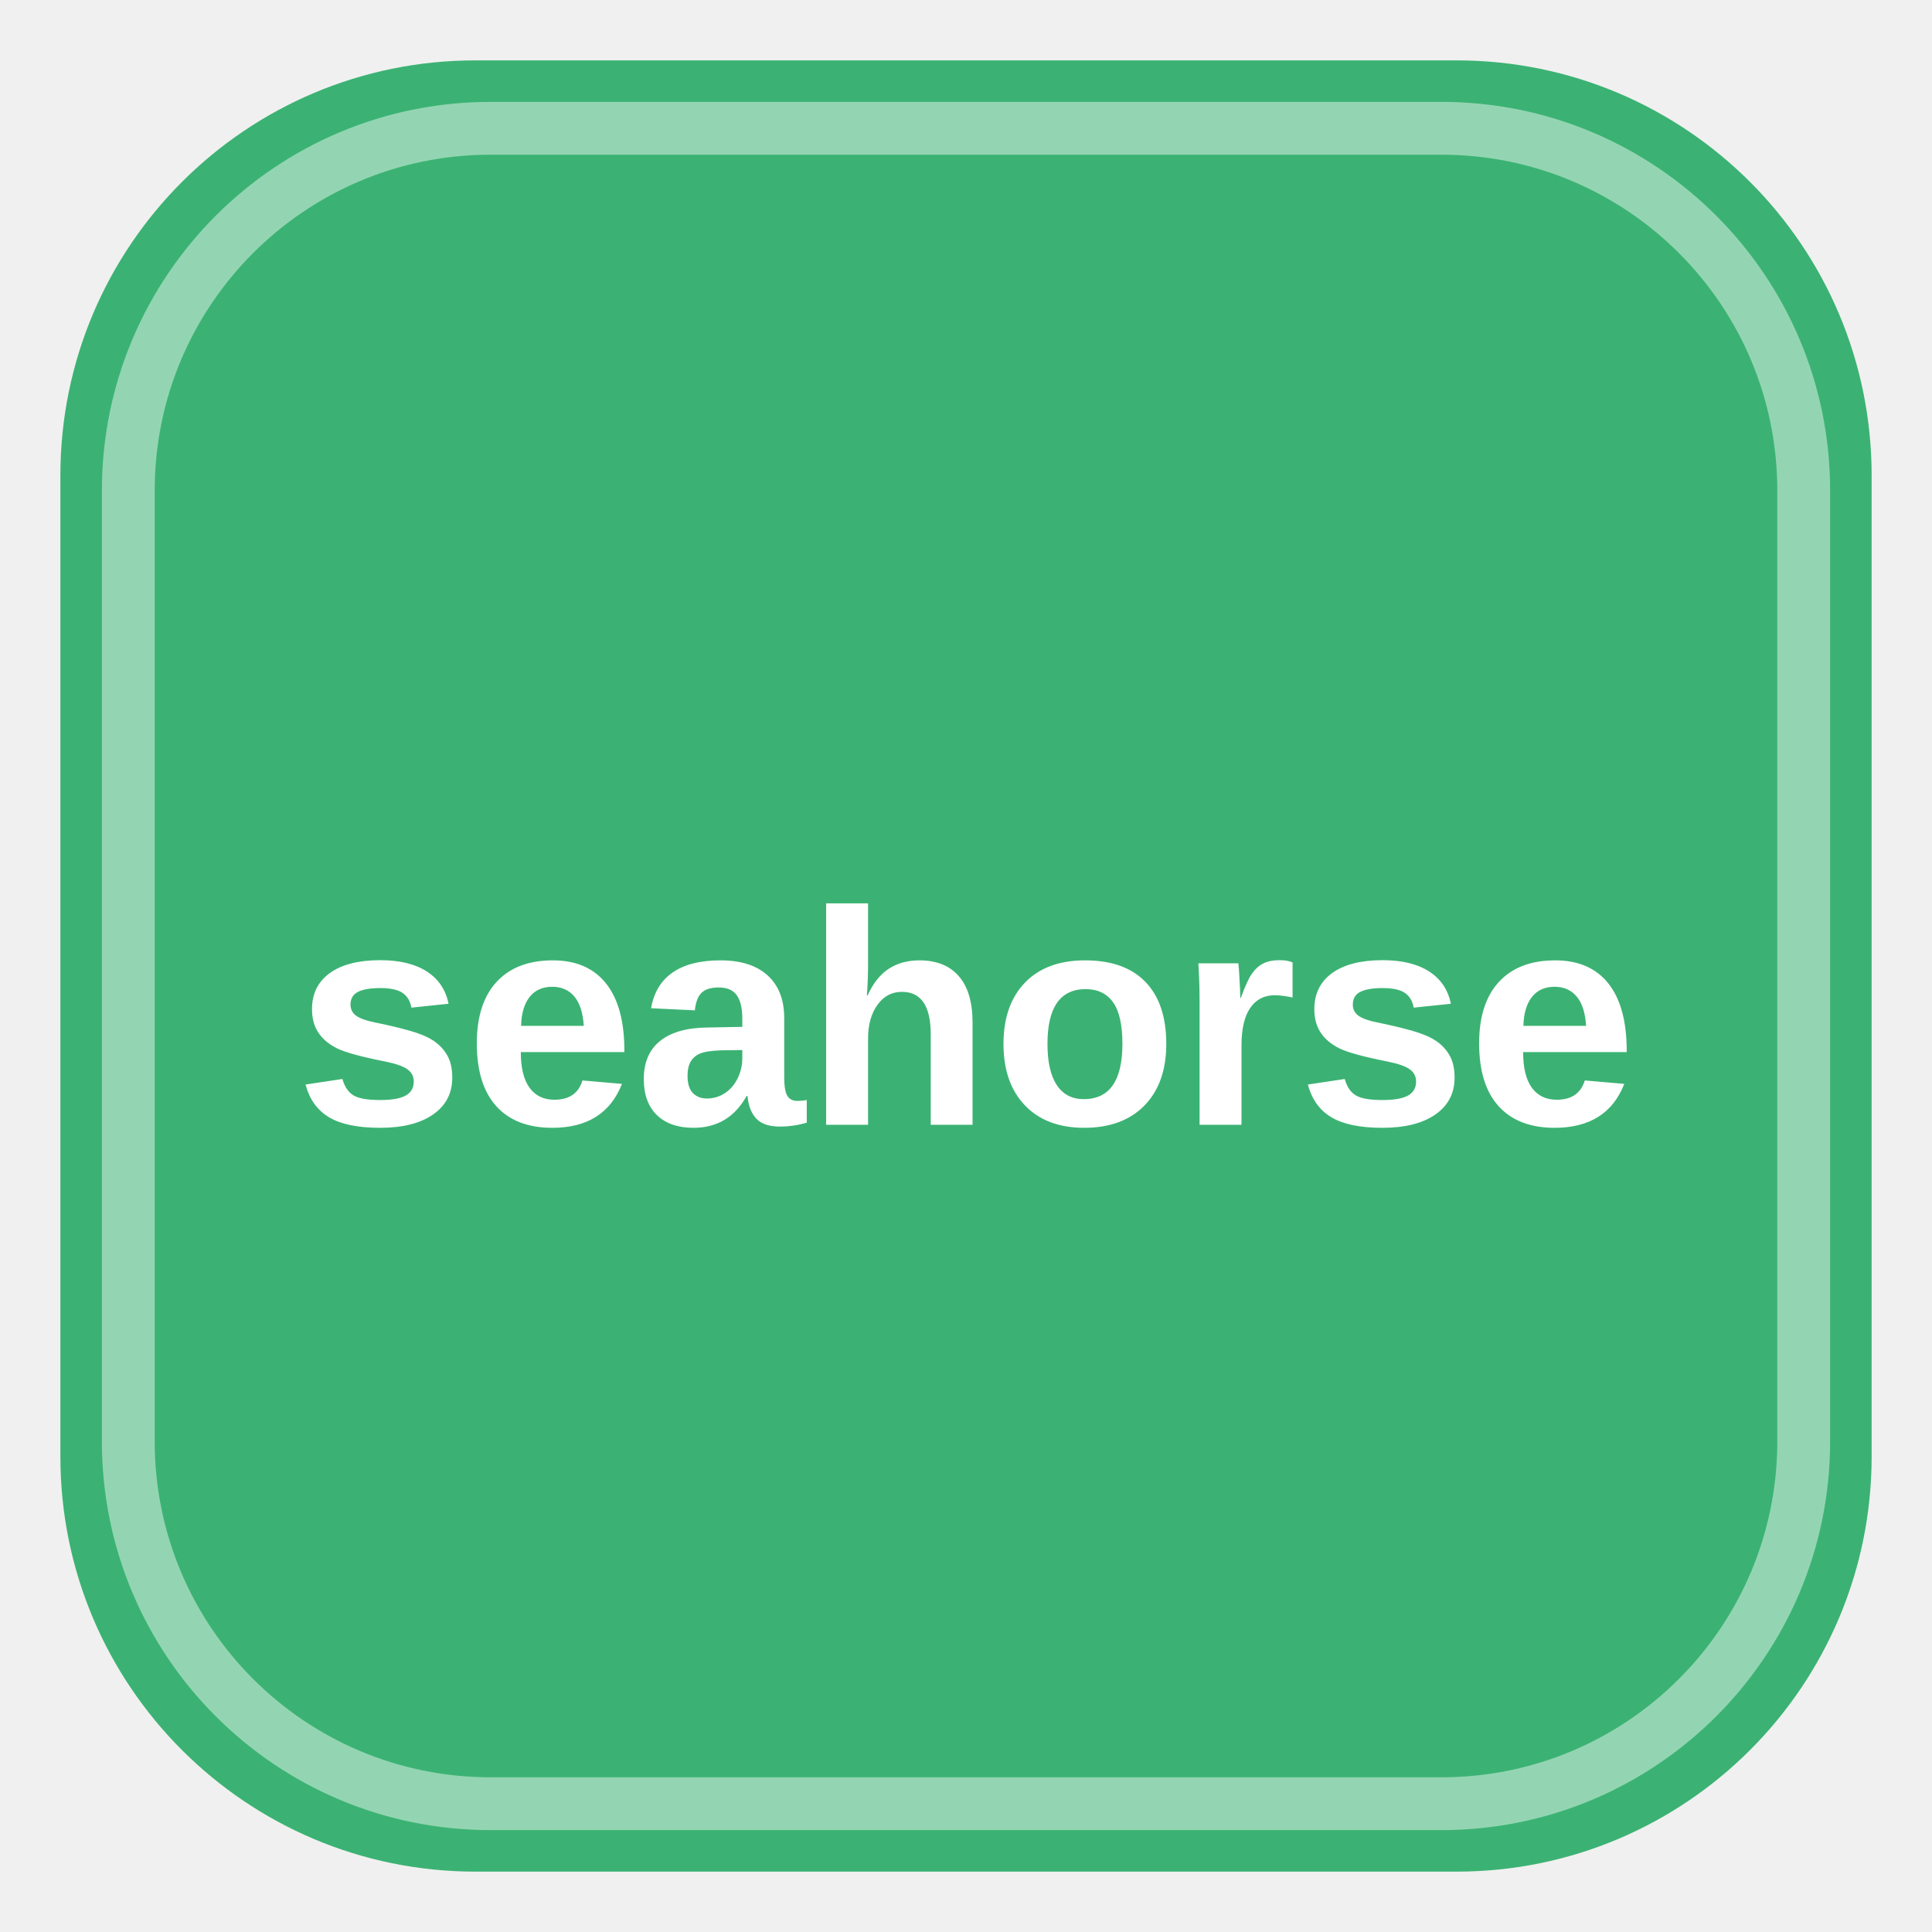
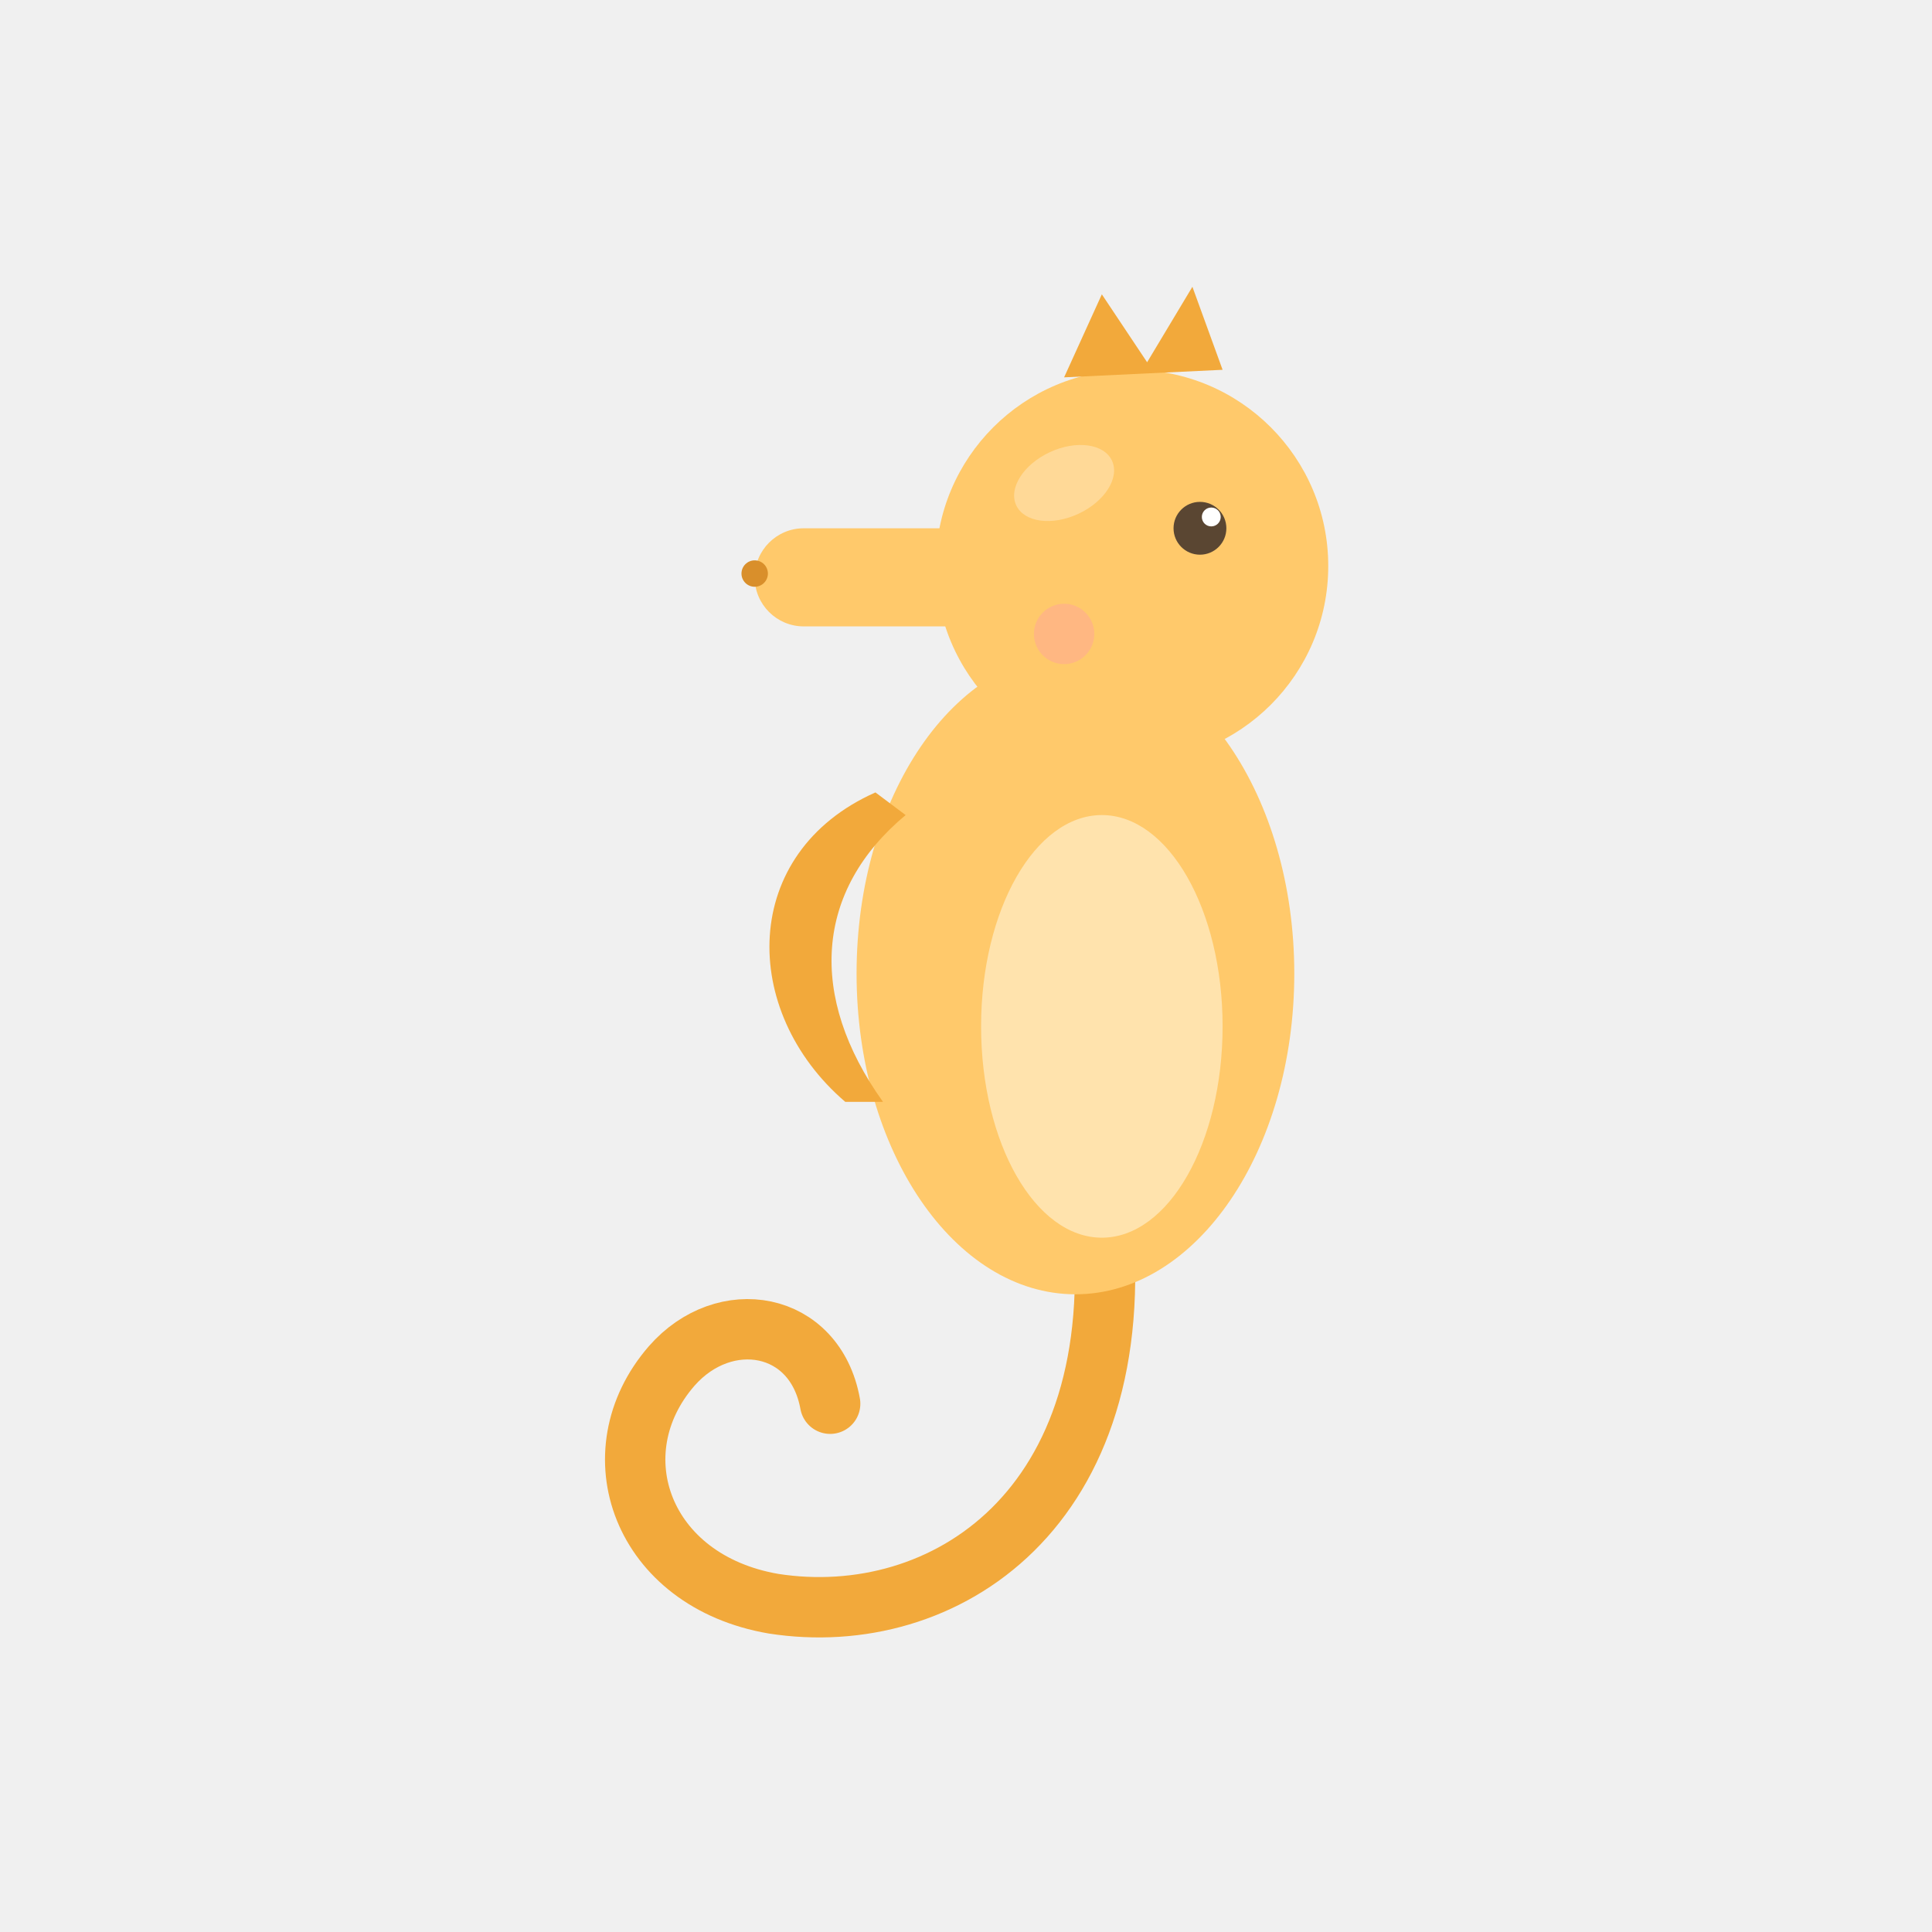
<svg xmlns="http://www.w3.org/2000/svg" width="512" height="512" viewBox="0 0 512 512">
-   <rect x="16" y="16" width="480" height="480" rx="110" fill="#3BB273" />
-   <rect x="34" y="34" width="444" height="444" rx="96" fill="none" stroke="rgba(255,255,255,0.45)" stroke-width="14" />
-   <text x="256" y="270" font-family="Arial, Helvetica, sans-serif" font-weight="bold" font-size="81" fill="#FFFFFF" text-anchor="middle" dominant-baseline="central">seahorse</text>
+   <path d="M292 322 C300 400 250 432 205 425 C170 419 158 385 178 362 C192 346 216 350 220 372" stroke="#F2A93B" stroke-width="16" fill="none" stroke-linecap="round" stroke-linejoin="round" opacity="1" />
+   <ellipse cx="285" cy="258" rx="58" ry="85" fill="#FFC96B" />
+   <ellipse cx="292" cy="272" rx="32" ry="56" fill="#FFE3AD" />
+   <path d="M232 210 C196 226 196 268 224 292 L234 292 C214 264 216 236 240 216 Z" fill="#F2A93B" />
+   <circle cx="300" cy="150" r="52" fill="#FFC96B" />
+   <rect x="200" y="140" width="66" height="26" rx="13" fill="#FFC96B" />
+   <path d="M282 100 L292 78 L304 96 L316 76 L324 98 Z" fill="#F2A93B" />
+   <circle cx="318" cy="140" r="7" fill="#5A4632" />
+   <circle cx="321" cy="137" r="2.5" fill="#FFFFFF" />
+   <circle cx="282" cy="168" r="8" fill="#FFAB91" opacity="0.6" />
+   <circle cx="200" cy="152" r="3.5" fill="#D98F2B" />
+   <ellipse cx="282" cy="128" rx="14" ry="9" fill="#FFFFFF" opacity="0.3" transform="rotate(-25 282 128)" />
</svg>
